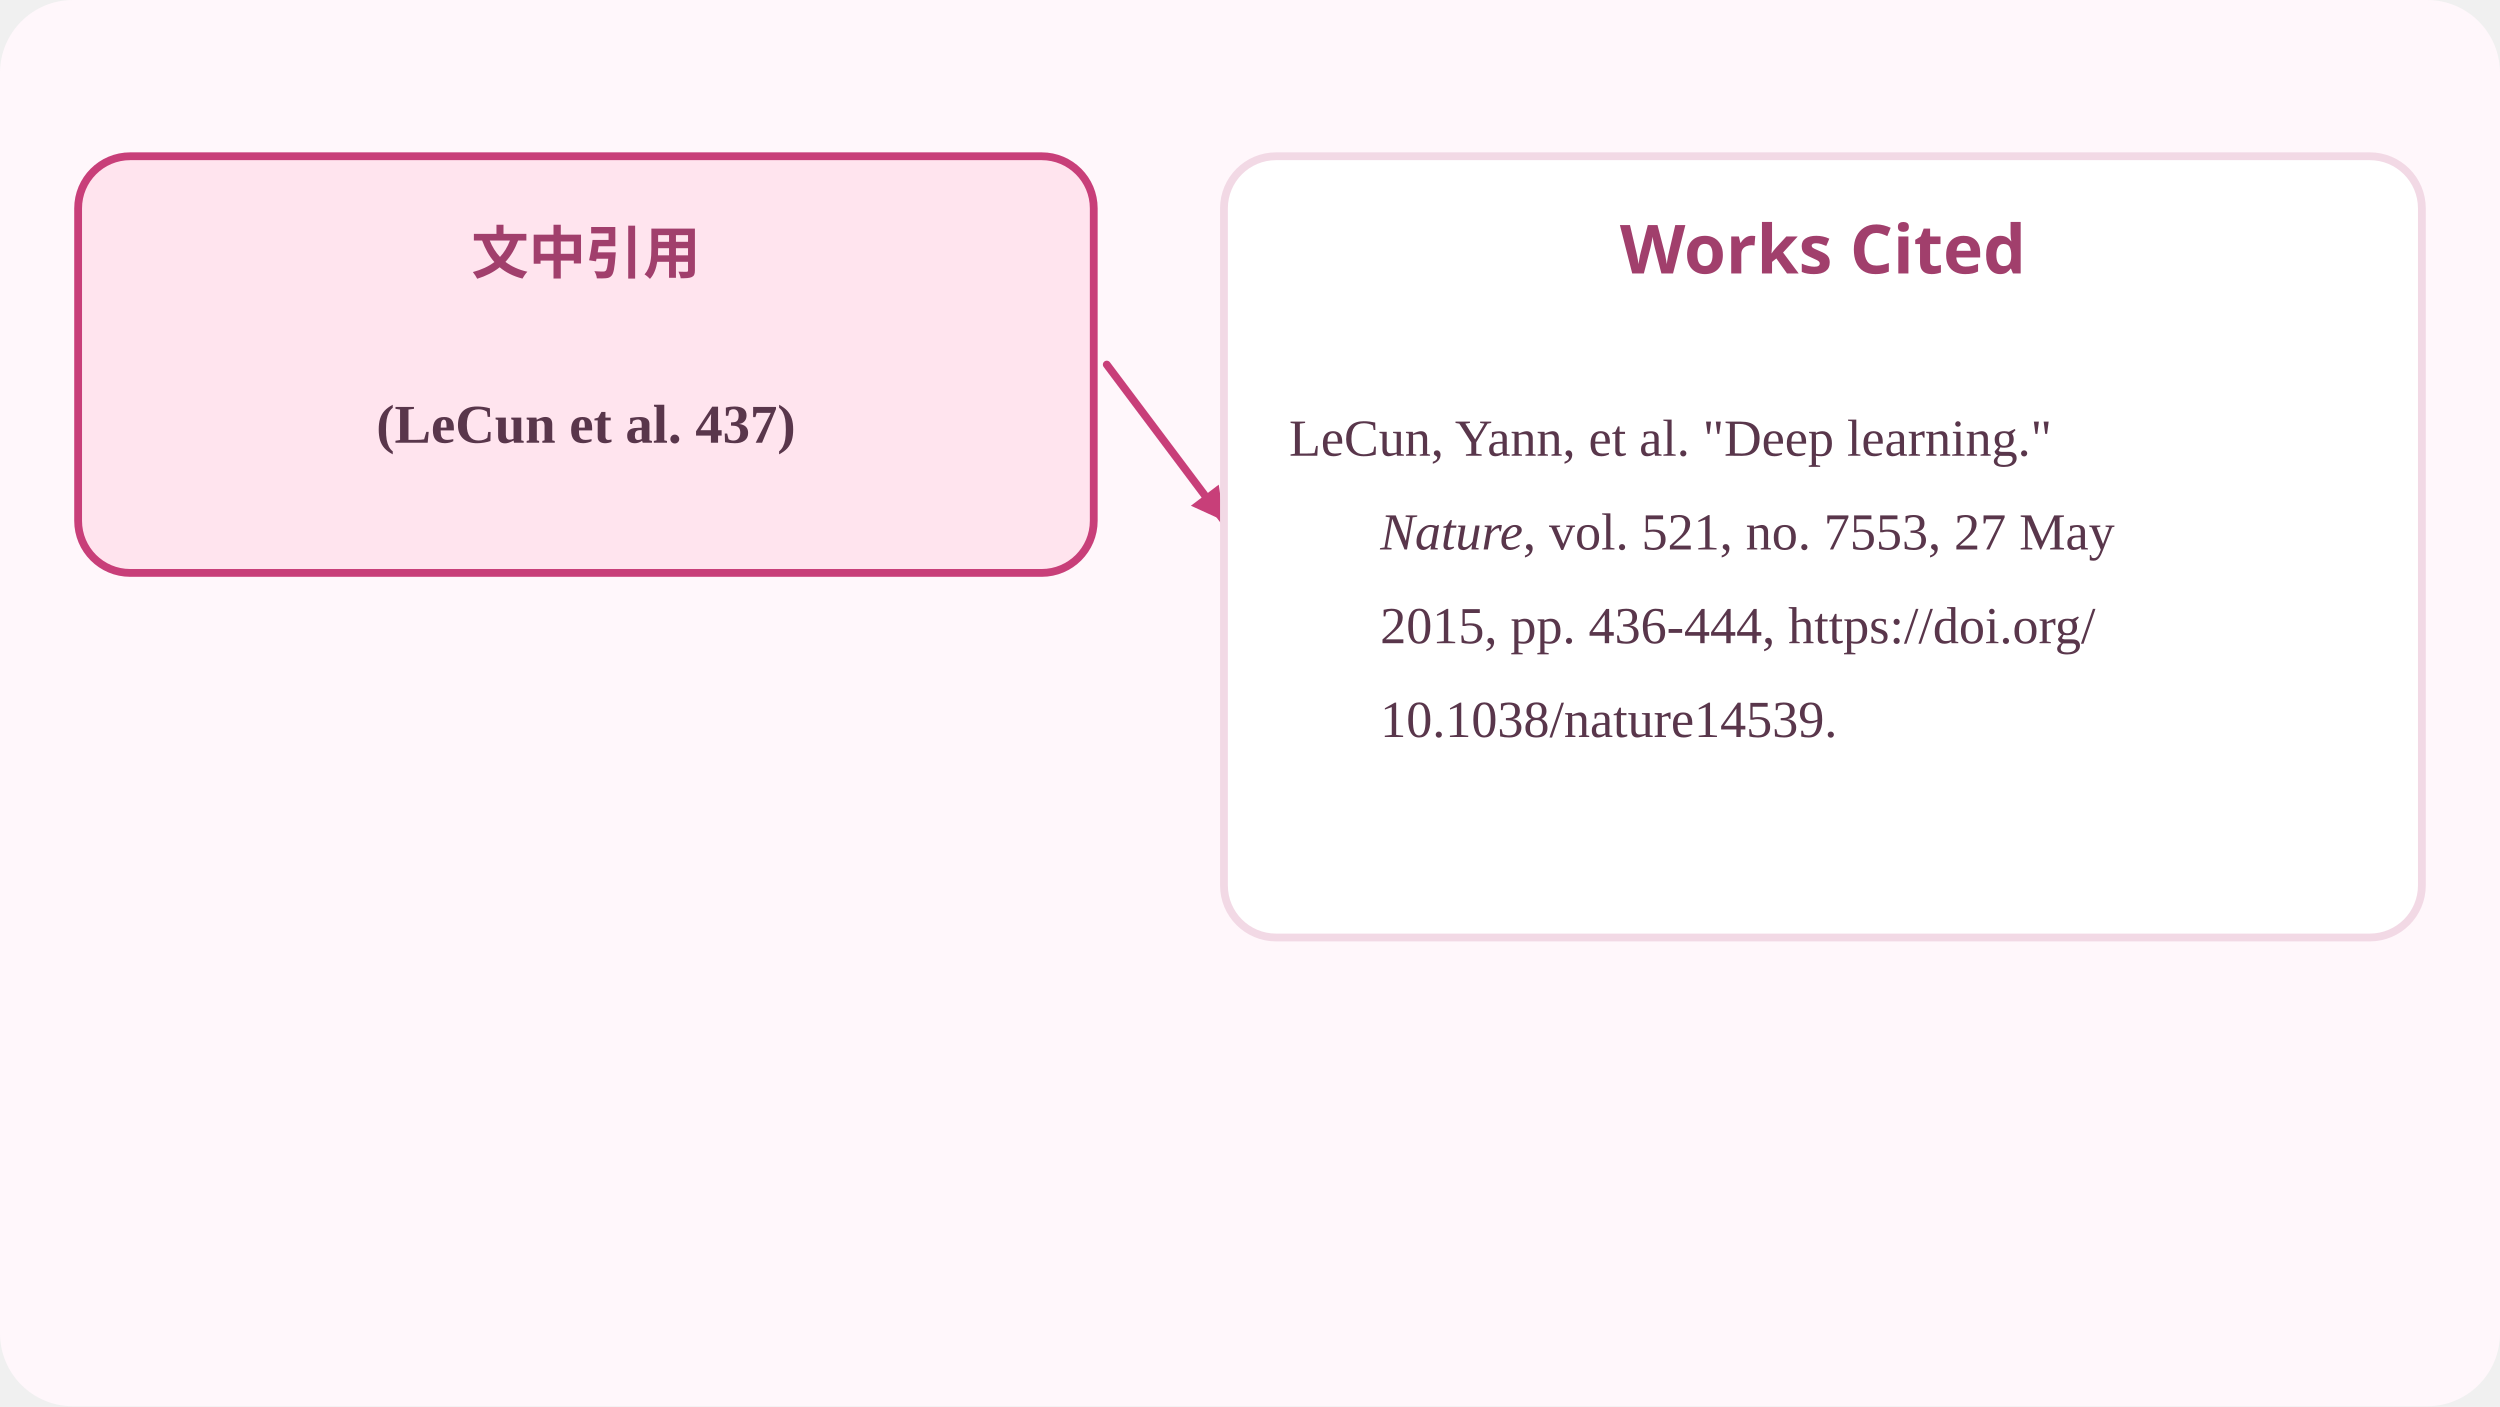
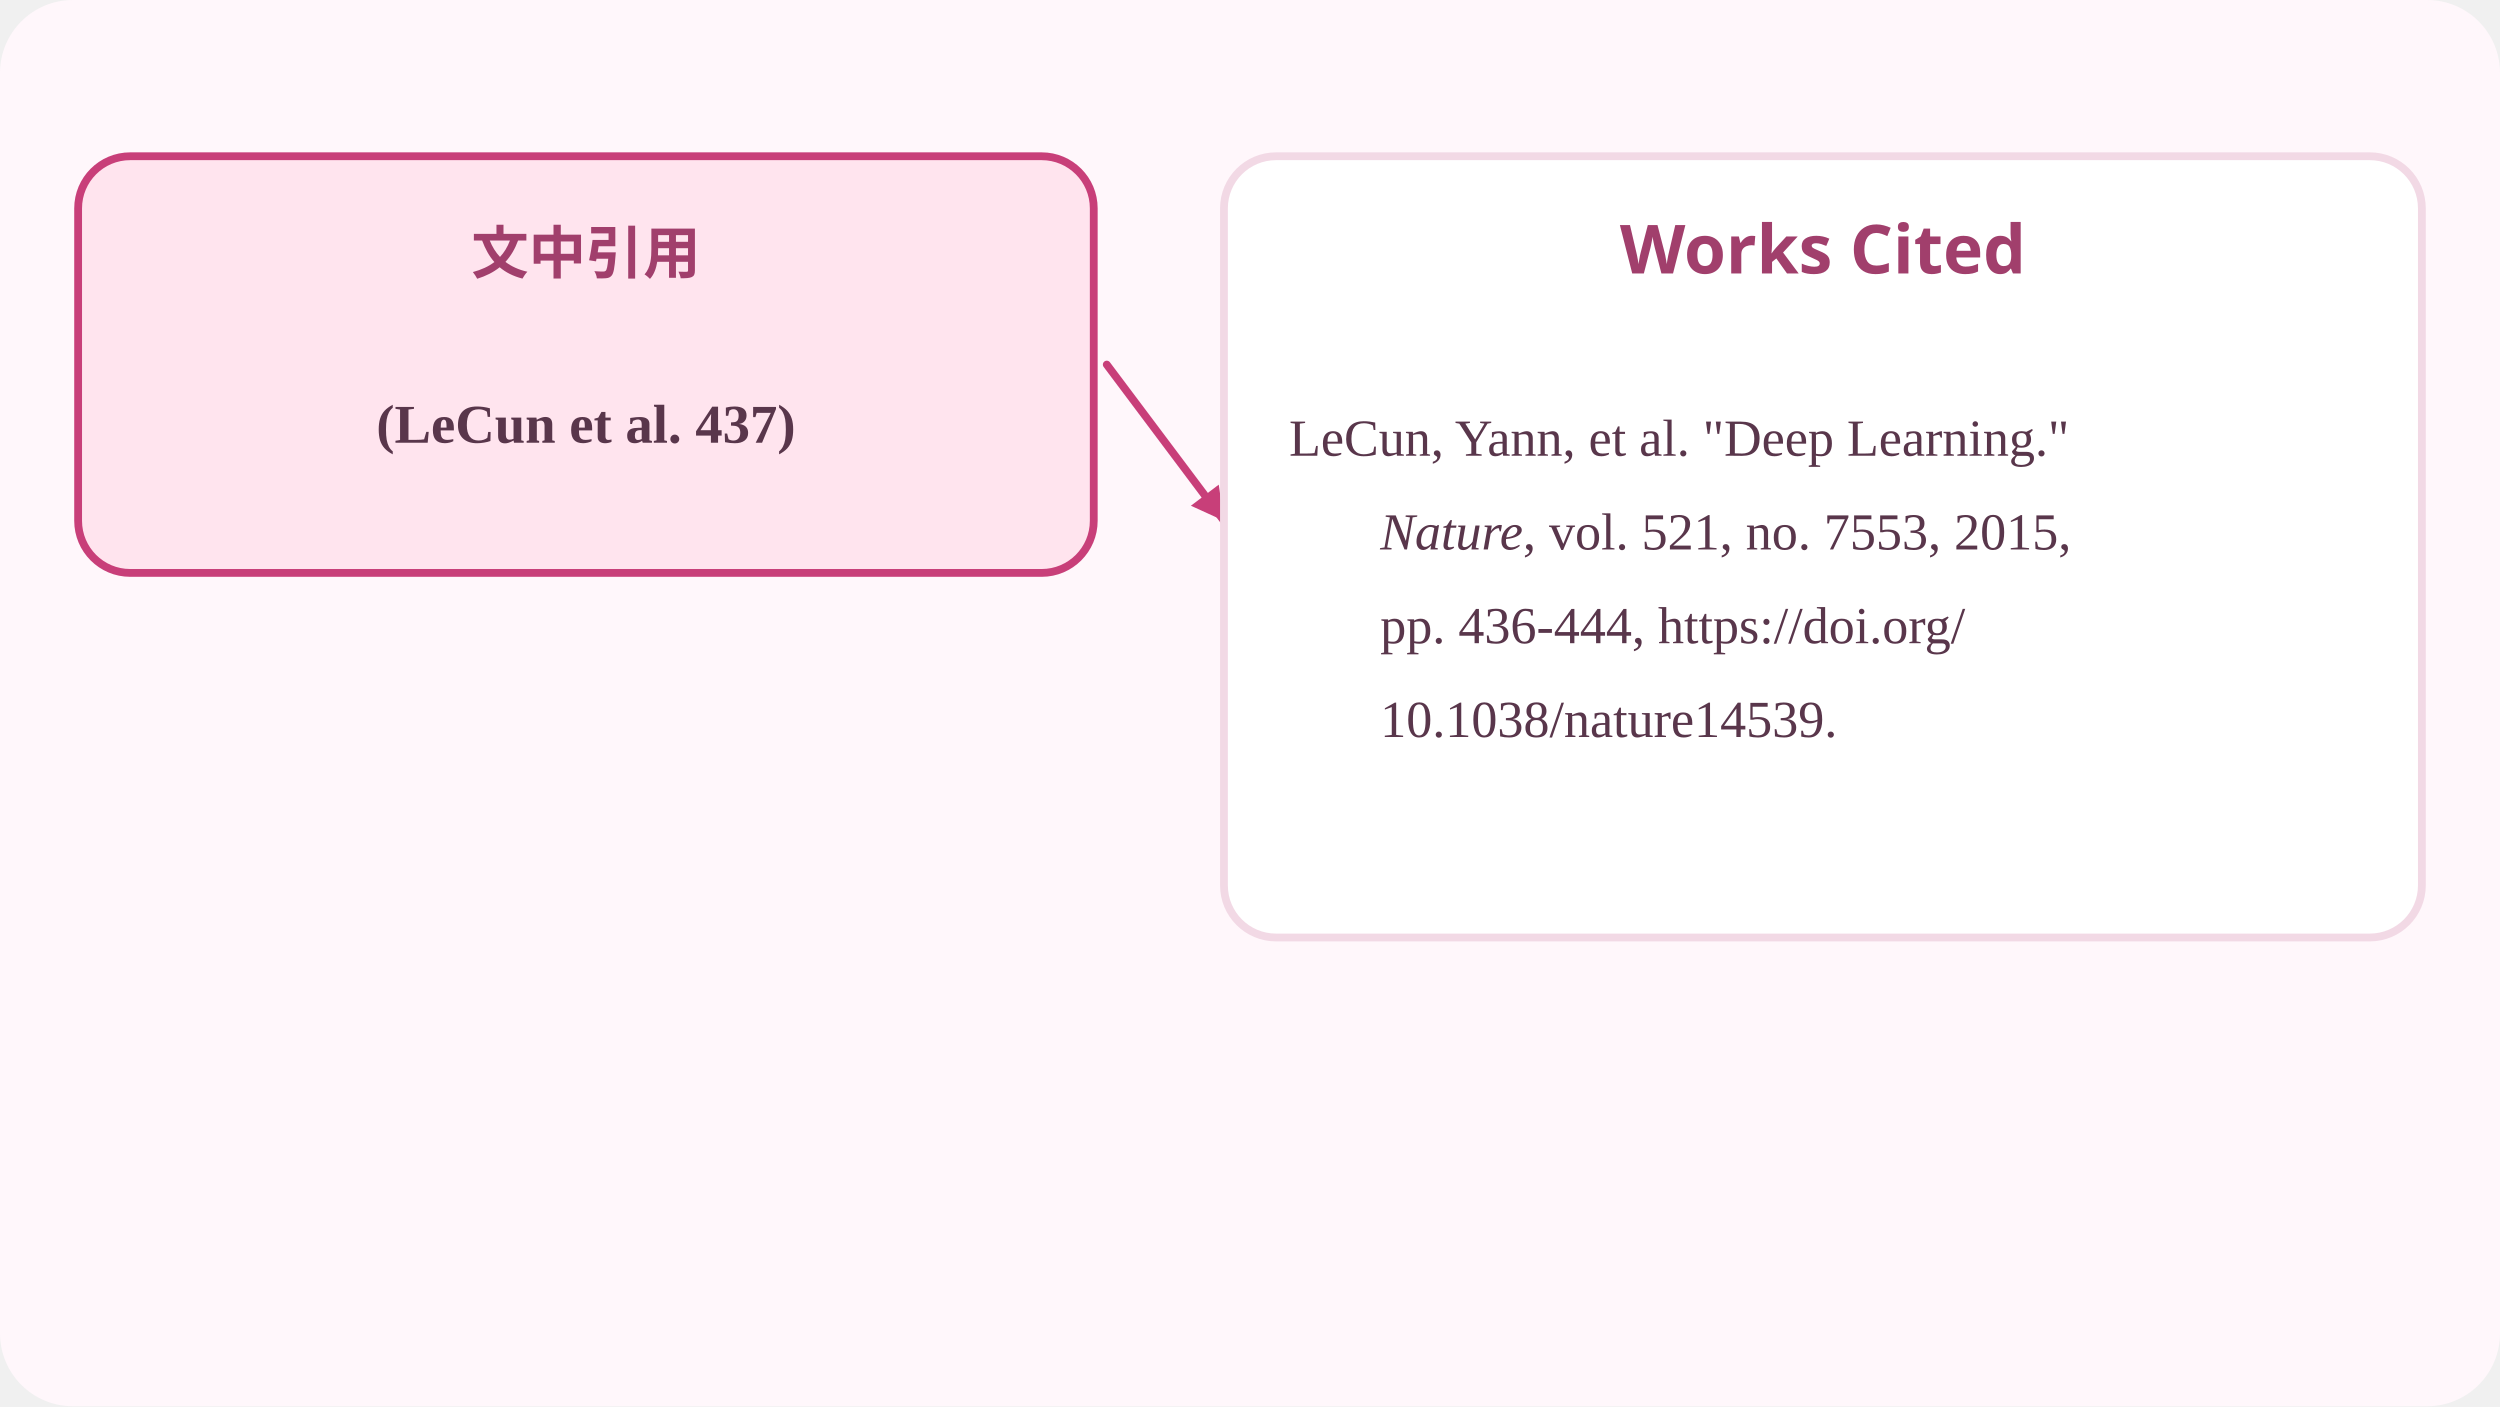
<svg xmlns="http://www.w3.org/2000/svg" viewBox="0 0 960 540" role="img" aria-label="MLA 文中引用及其对应的 Works Cited 条目。">
  <rect width="960" height="540" rx="28" fill="#fff7fb" />
  <rect x="30" y="60" width="390" height="160" rx="20" fill="#ffe4ee" stroke="#c83f79" stroke-width="3" />
  <text x="225" y="105" fill="#a13f6c" font-size="22" font-weight="800" text-anchor="middle" font-family="system-ui,'PingFang SC','Noto Sans SC','Hiragino Sans',sans-serif">文中引用</text>
  <text x="225" y="170" fill="#59364b" font-size="21" font-weight="700" text-anchor="middle" font-family="Georgia,'Times New Roman',serif">(LeCun et al. 437)</text>
  <line x1="425" y1="140" x2="470" y2="200" stroke="#c83f79" stroke-width="3" stroke-linecap="round" />
  <path d="M470 200 L457.3 194.2 L468.0 186.1 Z" fill="#c83f79" />
  <rect x="470" y="60" width="460" height="300" rx="20" fill="#ffffff" stroke="#f2d9e5" stroke-width="3" />
  <text x="700" y="105" fill="#a13f6c" font-size="26" font-weight="800" text-anchor="middle" font-family="system-ui,'PingFang SC','Noto Sans SC','Hiragino Sans',sans-serif">Works Cited</text>
-   <text x="495" y="175" fill="#59364b" font-size="20" font-family="Georgia,'Times New Roman',serif">LeCun, Yann, et al. "Deep learning."</text>
+   <text x="495" y="175" fill="#59364b" font-size="20" font-family="Georgia,'Times New Roman',serif">LeCun, Yann, et al. "Deep Learning."</text>
  <text x="530" y="211" fill="#59364b" font-size="20" font-family="Georgia,'Times New Roman',serif">
-     <tspan font-style="italic">Nature</tspan>, vol. 521, no. 7553, 27 May</text>
-   <text x="530" y="247" fill="#59364b" font-size="20" font-family="Georgia,'Times New Roman',serif">2015, pp. 436-444, https://doi.org/</text>
+     <tspan font-style="italic">Nature</tspan>, vol. 521, no. 7553, 2015,</text>
+   <text x="530" y="247" fill="#59364b" font-size="20" font-family="Georgia,'Times New Roman',serif">pp. 436-444, https://doi.org/</text>
  <text x="530" y="283" fill="#59364b" font-size="20" font-family="Georgia,'Times New Roman',serif">10.1038/nature14539.</text>
</svg>
